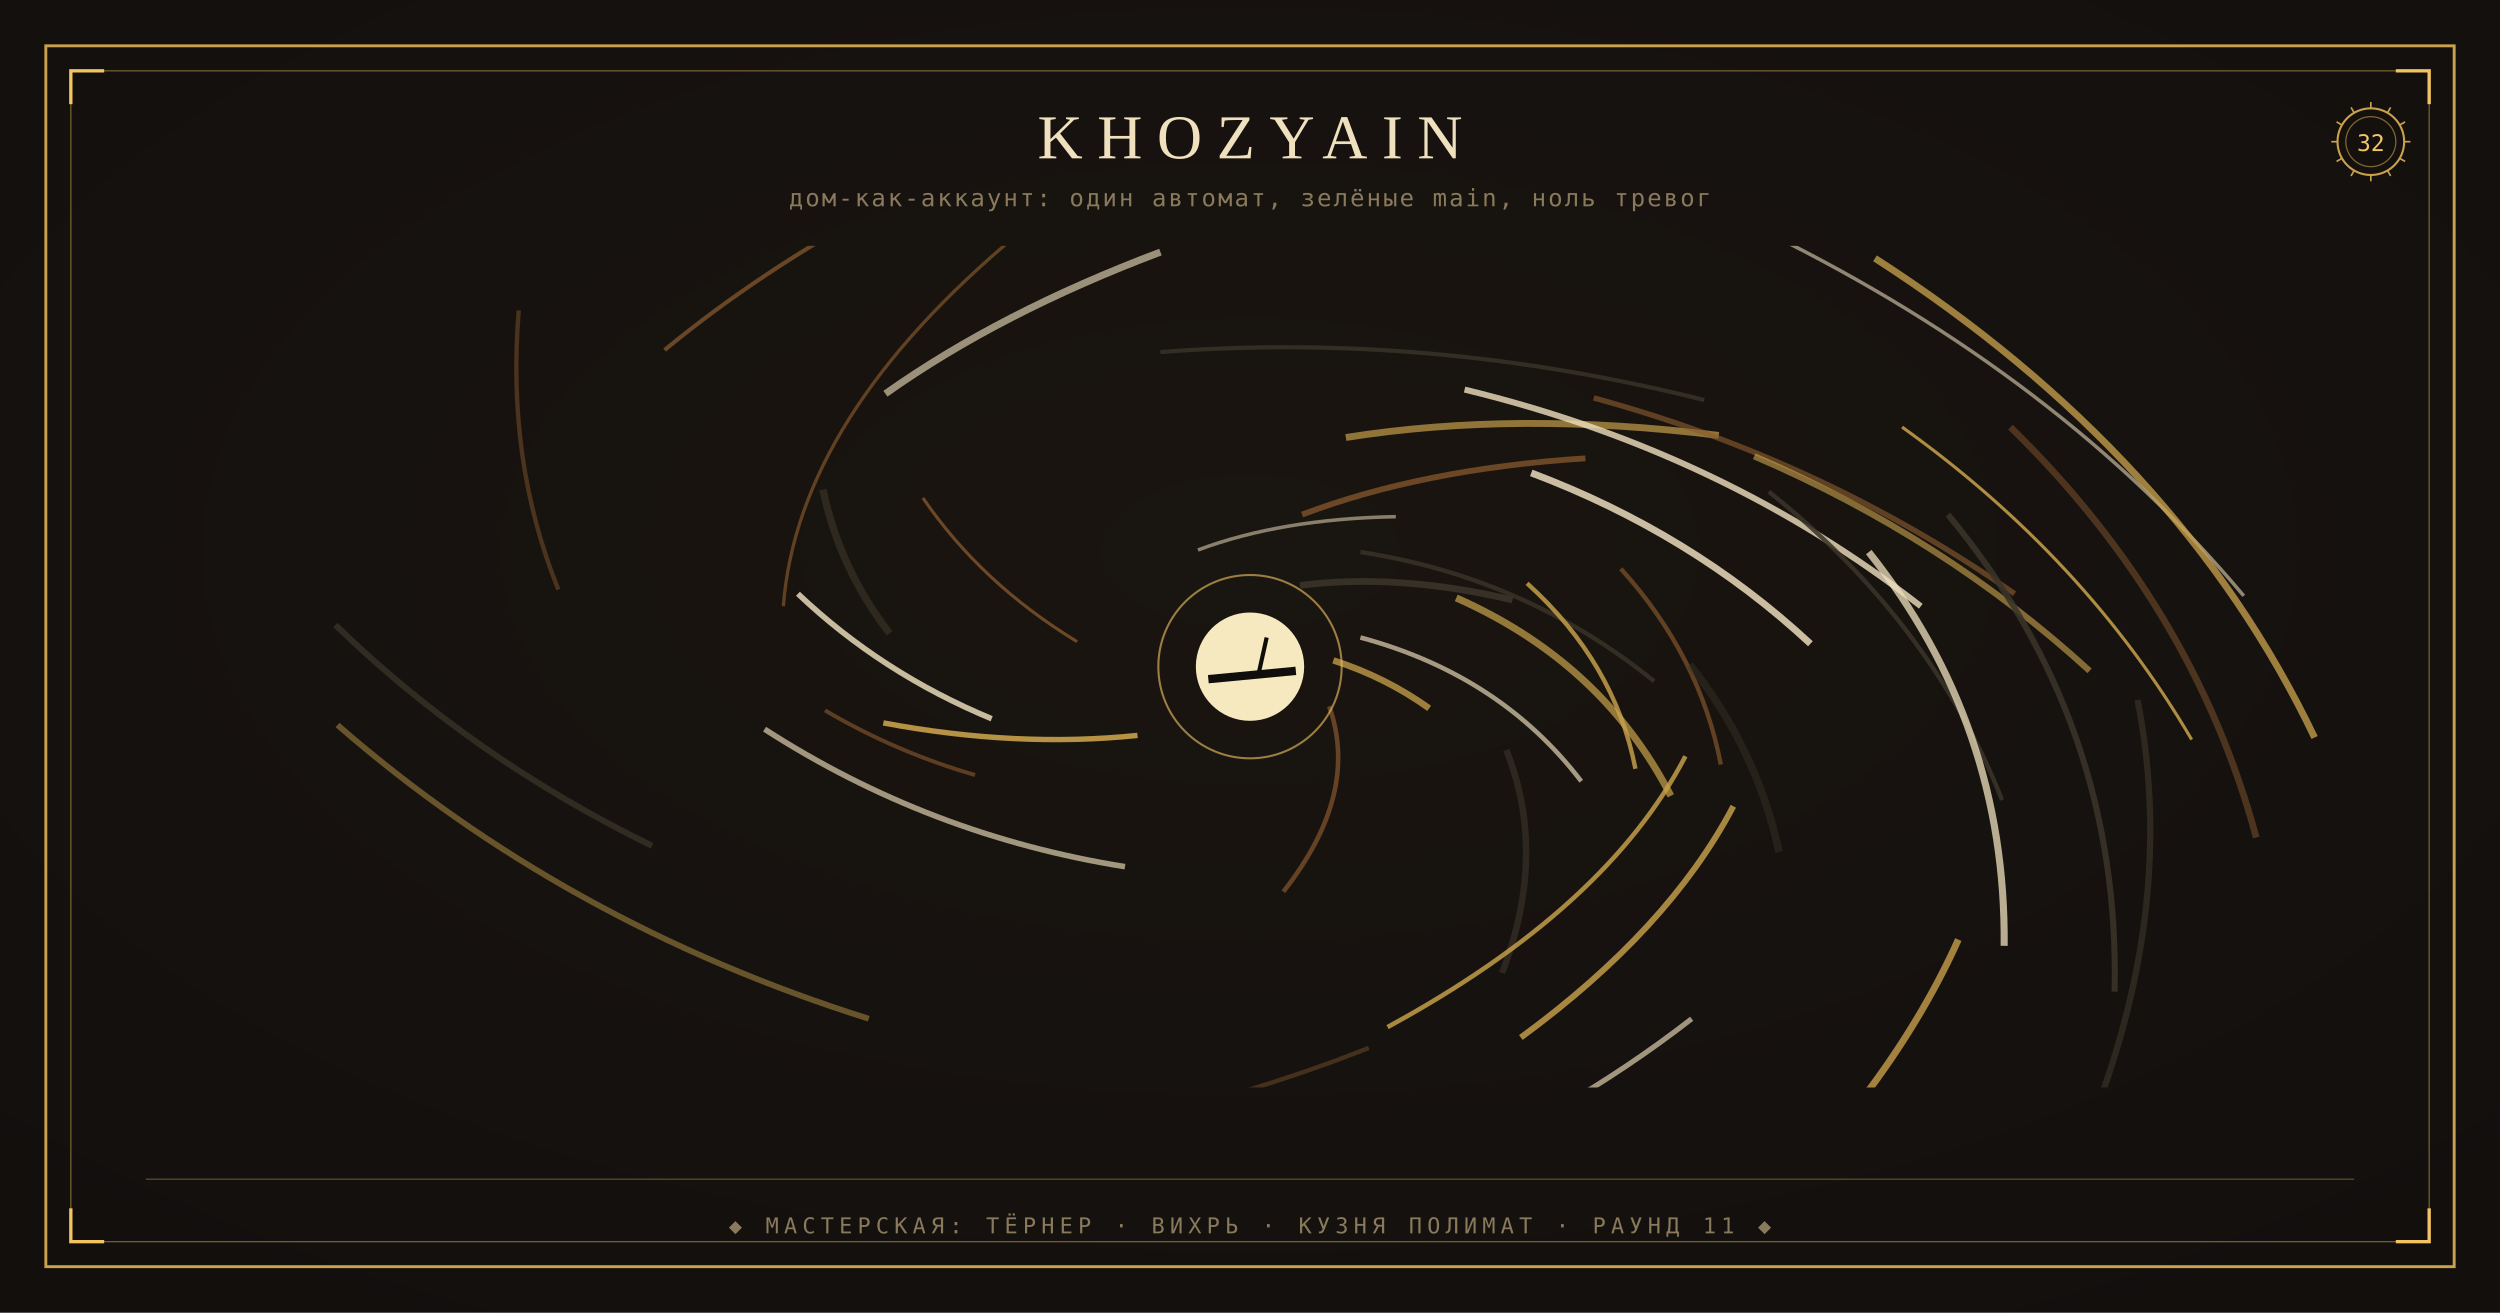
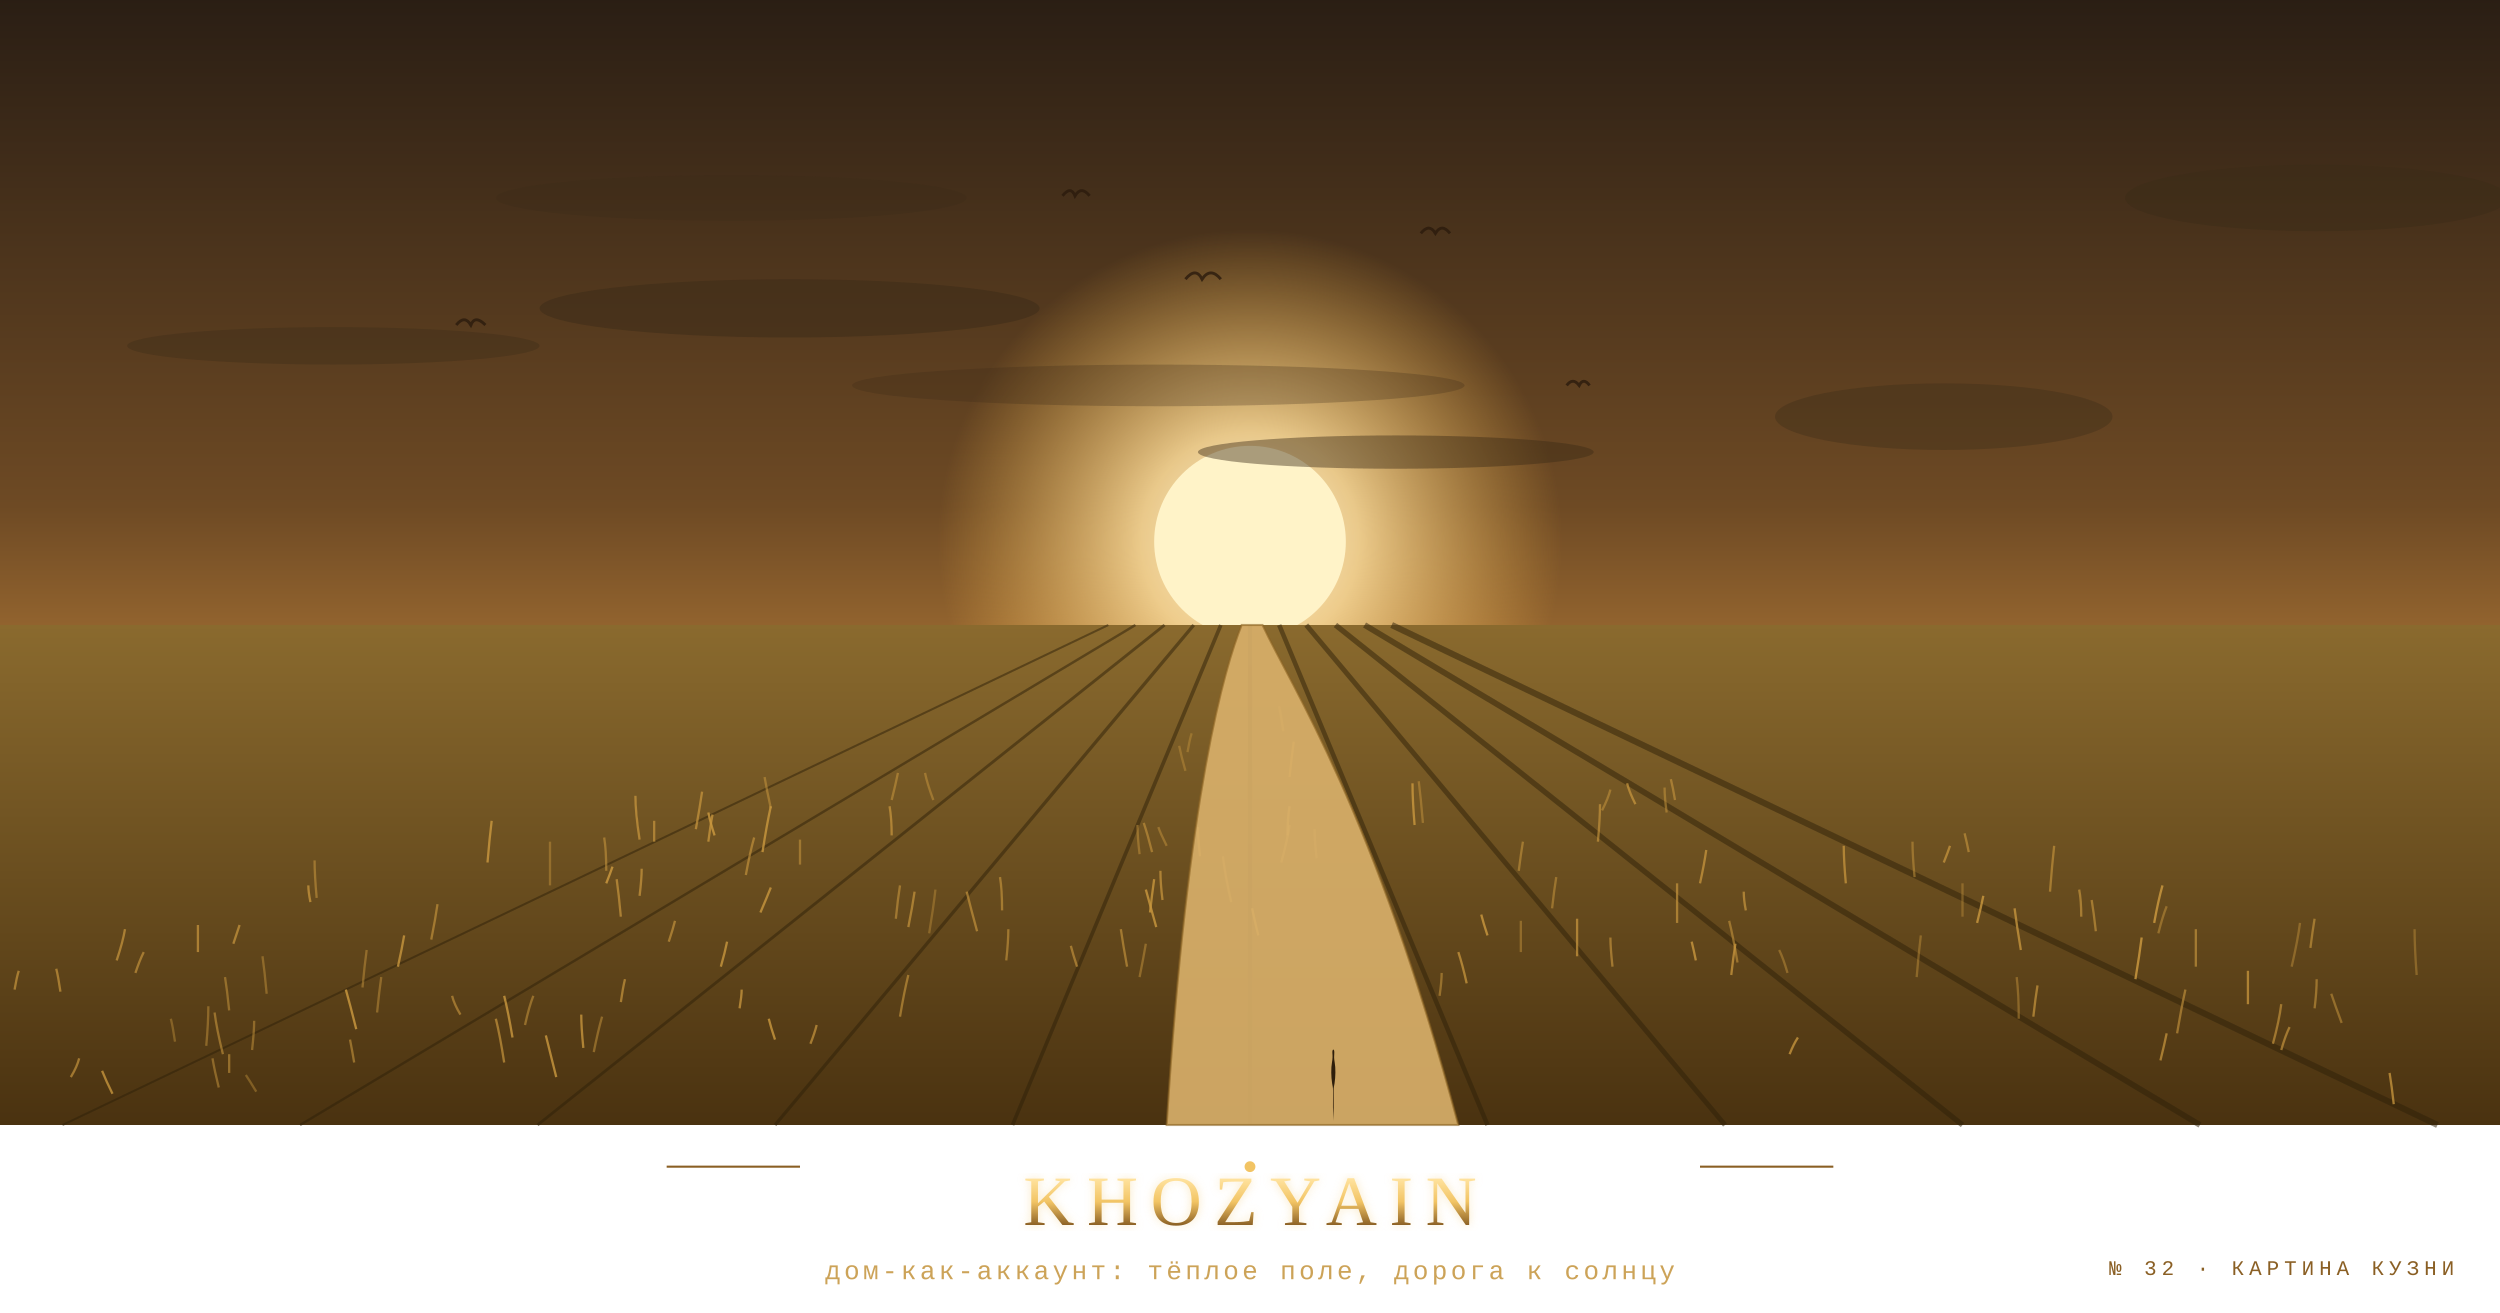
- <svg xmlns="http://www.w3.org/2000/svg" viewBox="0 0 1200 630" width="1200" height="630">
-   <rect width="1200" height="630" fill="#100E0C" />
-   <radialGradient id="vig32" cx="0.5" cy="0.42" r="0.95">
-     <stop offset="0" stop-color="#1A1611" />
-     <stop offset="1" stop-color="#100E0C" />
-   </radialGradient>
-   <rect width="1200" height="630" fill="url(#vig32)" opacity="0.9" />
-   <rect x="22" y="22" width="1156" height="586" fill="none" stroke="#C9A24B" stroke-width="1.4" />
-   <rect x="34" y="34" width="1132" height="562" fill="none" stroke="#C9A24B" stroke-width="0.6" opacity="0.55" />
-   <path d="M 34 50 L 34 34 L 50 34" fill="none" stroke="#F2C464" stroke-width="1.6" />
-   <path d="M 1166 50 L 1166 34 L 1150 34" fill="none" stroke="#F2C464" stroke-width="1.6" />
-   <path d="M 34 580 L 34 596 L 50 596" fill="none" stroke="#F2C464" stroke-width="1.6" />
-   <path d="M 1166 580 L 1166 596 L 1150 596" fill="none" stroke="#F2C464" stroke-width="1.6" />
-   <text x="600.0" y="76" text-anchor="middle" font-family="Georgia, 'Times New Roman', serif" font-size="30" fill="#EFE0BE" letter-spacing="7">KHOZYAIN</text>
-   <text x="600.0" y="99" text-anchor="middle" font-family="'Cascadia Mono', ui-monospace, Consolas, monospace" font-size="11.5" fill="#8A7A5C" letter-spacing="1">дом-как-аккаунт: один автомат, зелёные main, ноль тревог</text>
-   <g transform="translate(1138,68)">
-     <circle r="16" fill="none" stroke="#C9A24B" stroke-width="1" />
-     <circle r="12" fill="none" stroke="#C9A24B" stroke-width="0.6" opacity="0.6" />
-     <text y="4.5" text-anchor="middle" font-family="'Cascadia Mono', ui-monospace, Consolas, monospace" font-size="11" fill="#F2C464">32</text>
-     <g stroke="#C9A24B" stroke-width="0.8">
-       <line x1="0" y1="-19" x2="0" y2="-16" transform="rotate(0)" />
-       <line x1="0" y1="-19" x2="0" y2="-16" transform="rotate(30)" />
-       <line x1="0" y1="-19" x2="0" y2="-16" transform="rotate(60)" />
-       <line x1="0" y1="-19" x2="0" y2="-16" transform="rotate(90)" />
-       <line x1="0" y1="-19" x2="0" y2="-16" transform="rotate(120)" />
-       <line x1="0" y1="-19" x2="0" y2="-16" transform="rotate(150)" />
-       <line x1="0" y1="-19" x2="0" y2="-16" transform="rotate(180)" />
-       <line x1="0" y1="-19" x2="0" y2="-16" transform="rotate(210)" />
-       <line x1="0" y1="-19" x2="0" y2="-16" transform="rotate(240)" />
-       <line x1="0" y1="-19" x2="0" y2="-16" transform="rotate(270)" />
-       <line x1="0" y1="-19" x2="0" y2="-16" transform="rotate(300)" />
-       <line x1="0" y1="-19" x2="0" y2="-16" transform="rotate(330)" />
-     </g>
+ <svg xmlns="http://www.w3.org/2000/svg" viewBox="0 0 1200 630" width="1200" height="630" role="img">
+   <defs>
+     <linearGradient id="sky" x1="0" y1="0" x2="0" y2="1">
+       <stop offset="0" stop-color="#2A1E14" />
+       <stop offset=".45" stop-color="#6E4A24" />
+       <stop offset=".72" stop-color="#C98A3E" />
+       <stop offset="1" stop-color="#E8B868" />
+     </linearGradient>
+     <radialGradient id="sun" cx=".5" cy=".5" r=".5">
+       <stop offset="0" stop-color="#FFF6DC" stop-opacity="1" />
+       <stop offset=".35" stop-color="#FFDF9C" stop-opacity=".85" />
+       <stop offset="1" stop-color="#F5B84A" stop-opacity="0" />
+     </radialGradient>
+     <linearGradient id="gr" x1="0" y1="0" x2="0" y2="1">
+       <stop offset="0" stop-color="#8A6A2E" />
+       <stop offset="1" stop-color="#4A3210" />
+     </linearGradient>
+   </defs>
+   <rect width="1200" height="540" fill="url(#sky)" />
+   <circle cx="600" cy="260" r="150" fill="url(#sun)" />
+   <circle cx="600" cy="260" r="46" fill="#FFF3C8" />
+   <ellipse cx="351" cy="95" rx="113" ry="11" fill="#3A2A16" opacity="0.31" />
+   <ellipse cx="1112" cy="95" rx="92" ry="16" fill="#3A2A16" opacity="0.42" />
+   <ellipse cx="379" cy="148" rx="120" ry="14" fill="#3A2A16" opacity="0.48" />
+   <ellipse cx="556" cy="185" rx="147" ry="10" fill="#3A2A16" opacity="0.27" />
+   <ellipse cx="933" cy="200" rx="81" ry="16" fill="#3A2A16" opacity="0.35" />
+   <ellipse cx="160" cy="166" rx="99" ry="9" fill="#3A2A16" opacity="0.35" />
+   <ellipse cx="670" cy="217" rx="95" ry="8" fill="#3A2A16" opacity="0.43" />
+   <path d="M569 134 Q 574 128 577 134 Q 581 128 586 134" stroke="#2A1A0C" stroke-width="1.4" fill="none" opacity=".8" />
+   <path d="M682 112 Q 686 107 689 112 Q 692 107 696 112" stroke="#2A1A0C" stroke-width="1.4" fill="none" opacity=".8" />
+   <path d="M510 94 Q 514 89 516 94 Q 519 89 523 94" stroke="#2A1A0C" stroke-width="1.4" fill="none" opacity=".8" />
+   <path d="M752 185 Q 755 181 758 185 Q 760 181 763 185" stroke="#2A1A0C" stroke-width="1.4" fill="none" opacity=".8" />
+   <path d="M219 156 Q 223 151 226 156 Q 228 151 233 156" stroke="#2A1A0C" stroke-width="1.4" fill="none" opacity=".8" />
+   <rect x="0" y="300" width="1200" height="240" fill="url(#gr)" />
+   <path d="M30 540 L532 300" stroke="#2E2008" stroke-width="1.0" opacity=".5" />
+   <path d="M144 540 L545 300" stroke="#2E2008" stroke-width="1.2" opacity=".5" />
+   <path d="M258 540 L559 300" stroke="#2E2008" stroke-width="1.4" opacity=".5" />
+   <path d="M372 540 L573 300" stroke="#2E2008" stroke-width="1.6" opacity=".5" />
+   <path d="M486 540 L586 300" stroke="#2E2008" stroke-width="1.8" opacity=".5" />
+   <path d="M600 540 L600 300" stroke="#2E2008" stroke-width="2.0" opacity=".5" />
+   <path d="M714 540 L614 300" stroke="#2E2008" stroke-width="2.2" opacity=".5" />
+   <path d="M828 540 L627 300" stroke="#2E2008" stroke-width="2.4" opacity=".5" />
+   <path d="M942 540 L641 300" stroke="#2E2008" stroke-width="2.6" opacity=".5" />
+   <path d="M1056 540 L655 300" stroke="#2E2008" stroke-width="2.8" opacity=".5" />
+   <path d="M1170 540 L668 300" stroke="#2E2008" stroke-width="3.0" opacity=".5" />
+   <path d="M436 445 q 2 -10 3 -17" stroke="#C9973E" stroke-width="1.1" opacity="0.68" />
+   <path d="M745 436 q 1 -9 2 -15" stroke="#C9973E" stroke-width="1.1" opacity="0.53" />
+   <path d="M858 467 q -2 -7 -4 -11" stroke="#C9973E" stroke-width="1.1" opacity="0.46" />
+   <path d="M785 386 q -3 -6 -4 -10" stroke="#C9973E" stroke-width="1.1" opacity="0.72" />
+   <path d="M99 502 q 1 -11 1 -19" stroke="#C9973E" stroke-width="1.1" opacity="0.48" />
+   <path d="M242 510 q -2 -13 -4 -21" stroke="#C9973E" stroke-width="1.1" opacity="0.68" />
+   <path d="M34 517 q 3 -5 4 -9" stroke="#C9973E" stroke-width="1.1" opacity="0.67" />
+   <path d="M121 504 q 1 -9 1 -14" stroke="#C9973E" stroke-width="1.1" opacity="0.50" />
+   <path d="M804 384 q -1 -6 -2 -10" stroke="#C9973E" stroke-width="1.1" opacity="0.59" />
+   <path d="M334 398 q 2 -11 3 -18" stroke="#C9973E" stroke-width="1.1" opacity="0.71" />
+   <path d="M920 469 q 1 -12 2 -20" stroke="#C9973E" stroke-width="1.1" opacity="0.44" />
+   <path d="M541 464 q -2 -11 -3 -18" stroke="#C9973E" stroke-width="1.1" opacity="0.62" />
+   <path d="M370 388 q -2 -9 -3 -15" stroke="#C9973E" stroke-width="1.1" opacity="0.53" />
+   <path d="M729 418 q 1 -8 2 -14" stroke="#C9973E" stroke-width="1.1" opacity="0.56" />
+   <path d="M569 370 q -2 -7 -3 -12" stroke="#C9973E" stroke-width="1.1" opacity="0.42" />
+   <path d="M919 421 q -1 -10 -1 -17" stroke="#C9973E" stroke-width="1.1" opacity="0.51" />
+   <path d="M1025 470 q 2 -12 3 -20" stroke="#C9973E" stroke-width="1.1" opacity="0.85" />
+   <path d="M814 461 q -1 -5 -2 -9" stroke="#C9973E" stroke-width="1.1" opacity="0.80" />
+   <path d="M280 503 q -1 -10 -1 -16" stroke="#C9973E" stroke-width="1.1" opacity="0.78" />
+   <path d="M1079 482 q -0 -9 -0 -16" stroke="#C9973E" stroke-width="1.1" opacity="0.75" />
+   <path d="M1109 455 q 1 -8 2 -14" stroke="#C9973E" stroke-width="1.1" opacity="0.62" />
+   <path d="M1054 464 q -0 -11 -0 -18" stroke="#C9973E" stroke-width="1.1" opacity="0.64" />
+   <path d="M346 464 q 2 -7 3 -12" stroke="#C9973E" stroke-width="1.1" opacity="0.79" />
+   <path d="M174 474 q 1 -11 2 -18" stroke="#C9973E" stroke-width="1.1" opacity="0.48" />
+   <path d="M221 487 q -3 -5 -4 -9" stroke="#C9973E" stroke-width="1.1" opacity="0.61" />
+   <path d="M285 505 q 2 -10 4 -17" stroke="#C9973E" stroke-width="1.1" opacity="0.50" />
+   <path d="M1124 491 q -3 -8 -5 -14" stroke="#C9973E" stroke-width="1.1" opacity="0.53" />
+   <path d="M859 506 q 2 -5 4 -8" stroke="#C9973E" stroke-width="1.1" opacity="0.77" />
+   <path d="M1037 509 q 2 -8 3 -13" stroke="#C9973E" stroke-width="1.1" opacity="0.71" />
+   <path d="M552 438 q 1 -9 2 -16" stroke="#C9973E" stroke-width="1.1" opacity="0.79" />
+   <path d="M1160 468 q -1 -13 -1 -22" stroke="#C9973E" stroke-width="1.1" opacity="0.42" />
+   <path d="M834 462 q -2 -12 -4 -20" stroke="#C9973E" stroke-width="1.1" opacity="0.57" />
+   <path d="M1111 484 q 1 -8 1 -14" stroke="#C9973E" stroke-width="1.1" opacity="0.58" />
+   <path d="M128 477 q -1 -11 -2 -18" stroke="#C9973E" stroke-width="1.1" opacity="0.46" />
+   <path d="M969 489 q -0 -12 -1 -20" stroke="#C9973E" stroke-width="1.1" opacity="0.45" />
+   <path d="M999 440 q -0 -8 -1 -13" stroke="#C9973E" stroke-width="1.1" opacity="0.66" />
+   <path d="M683 395 q -1 -12 -2 -20" stroke="#C9973E" stroke-width="1.1" opacity="0.48" />
+   <path d="M714 449 q -2 -6 -3 -10" stroke="#C9973E" stroke-width="1.1" opacity="0.82" />
+   <path d="M805 443 q 0 -11 0 -19" stroke="#C9973E" stroke-width="1.1" opacity="0.68" />
+   <path d="M355 484 q 1 -6 1 -9" stroke="#C9973E" stroke-width="1.1" opacity="0.76" />
+   <path d="M679 396 q -1 -12 -1 -20" stroke="#C9973E" stroke-width="1.1" opacity="0.81" />
+   <path d="M691 478 q 1 -7 1 -11" stroke="#C9973E" stroke-width="1.1" opacity="0.55" />
+   <path d="M298 440 q -1 -11 -2 -18" stroke="#C9973E" stroke-width="1.1" opacity="0.69" />
+   <path d="M831 468 q 1 -9 2 -15" stroke="#C9973E" stroke-width="1.1" opacity="0.75" />
+   <path d="M800 390 q -1 -7 -1 -12" stroke="#C9973E" stroke-width="1.1" opacity="0.52" />
+   <path d="M246 498 q -2 -12 -4 -20" stroke="#C9973E" stroke-width="1.1" opacity="0.81" />
+   <path d="M366 409 q 2 -13 4 -22" stroke="#C9973E" stroke-width="1.1" opacity="0.81" />
+   <path d="M29 476 q -1 -7 -2 -11" stroke="#C9973E" stroke-width="1.1" opacity="0.68" />
+   <path d="M933 414 q 2 -5 3 -8" stroke="#C9973E" stroke-width="1.1" opacity="0.72" />
+   <path d="M984 428 q 1 -13 2 -22" stroke="#C9973E" stroke-width="1.1" opacity="0.62" />
+   <path d="M428 401 q -0 -8 -1 -14" stroke="#C9973E" stroke-width="1.1" opacity="0.71" />
+   <path d="M105 522 q -2 -8 -3 -14" stroke="#C9973E" stroke-width="1.1" opacity="0.51" />
+   <path d="M970 456 q -2 -12 -3 -20" stroke="#C9973E" stroke-width="1.1" opacity="0.77" />
+   <path d="M365 438 q 3 -7 5 -12" stroke="#C9973E" stroke-width="1.1" opacity="0.80" />
+   <path d="M616 351 q -1 -7 -2 -12" stroke="#C9973E" stroke-width="1.1" opacity="0.51" />
+   <path d="M152 431 q -1 -11 -1 -18" stroke="#C9973E" stroke-width="1.1" opacity="0.54" />
+   <path d="M1006 447 q -1 -9 -2 -15" stroke="#C9973E" stroke-width="1.1" opacity="0.62" />
+   <path d="M372 499 q -2 -6 -3 -10" stroke="#C9973E" stroke-width="1.1" opacity="0.81" />
+   <path d="M110 515 q 0 -6 0 -9" stroke="#C9973E" stroke-width="1.1" opacity="0.57" />
+   <path d="M730 457 q -0 -9 -0 -15" stroke="#C9973E" stroke-width="1.1" opacity="0.46" />
+   <path d="M321 452 q 2 -6 3 -10" stroke="#C9973E" stroke-width="1.1" opacity="0.66" />
+   <path d="M547 410 q -1 -8 -1 -14" stroke="#C9973E" stroke-width="1.1" opacity="0.48" />
+   <path d="M1149 530 q -1 -9 -2 -15" stroke="#C9973E" stroke-width="1.1" opacity="0.76" />
+   <path d="M446 448 q 2 -12 3 -21" stroke="#C9973E" stroke-width="1.1" opacity="0.40" />
+   <path d="M107 506 q -3 -12 -4 -20" stroke="#C9973E" stroke-width="1.1" opacity="0.58" />
+   <path d="M976 488 q 1 -9 2 -15" stroke="#C9973E" stroke-width="1.1" opacity="0.69" />
+   <path d="M428 384 q 2 -8 3 -13" stroke="#C9973E" stroke-width="1.1" opacity="0.55" />
+   <path d="M84 500 q -1 -7 -2 -11" stroke="#C9973E" stroke-width="1.1" opacity="0.41" />
+   <path d="M942 440 q 0 -10 0 -16" stroke="#C9973E" stroke-width="1.1" opacity="0.40" />
+   <path d="M886 424 q -1 -11 -1 -18" stroke="#C9973E" stroke-width="1.1" opacity="0.73" />
+   <path d="M483 461 q 1 -9 1 -15" stroke="#C9973E" stroke-width="1.1" opacity="0.60" />
+   <path d="M430 441 q 1 -10 2 -16" stroke="#C9973E" stroke-width="1.1" opacity="0.59" />
+   <path d="M576 411 q -1 -9 -1 -14" stroke="#C9973E" stroke-width="1.1" opacity="0.78" />
+   <path d="M1034 443 q 2 -11 4 -18" stroke="#C9973E" stroke-width="1.1" opacity="0.85" />
+   <path d="M181 486 q 1 -10 2 -17" stroke="#C9973E" stroke-width="1.1" opacity="0.48" />
+   <path d="M816 424 q 2 -9 3 -16" stroke="#C9973E" stroke-width="1.1" opacity="0.73" />
+   <path d="M949 443 q 2 -8 3 -13" stroke="#C9973E" stroke-width="1.1" opacity="0.82" />
+   <path d="M343 401 q -2 -6 -3 -11" stroke="#C9973E" stroke-width="1.1" opacity="0.83" />
+   <path d="M112 453 q 2 -6 3 -9" stroke="#C9973E" stroke-width="1.1" opacity="0.71" />
+   <path d="M340 404 q 1 -8 2 -13" stroke="#C9973E" stroke-width="1.1" opacity="0.75" />
+   <path d="M604 449 q -2 -8 -3 -13" stroke="#C9973E" stroke-width="1.1" opacity="0.78" />
+   <path d="M291 418 q -0 -10 -1 -16" stroke="#C9973E" stroke-width="1.1" opacity="0.56" />
+   <path d="M110 485 q -1 -10 -2 -16" stroke="#C9973E" stroke-width="1.1" opacity="0.52" />
+   <path d="M389 501 q 2 -5 3 -9" stroke="#C9973E" stroke-width="1.1" opacity="0.70" />
+   <path d="M298 481 q 1 -7 2 -11" stroke="#C9973E" stroke-width="1.1" opacity="0.68" />
+   <path d="M234 414 q 1 -12 2 -20" stroke="#C9973E" stroke-width="1.1" opacity="0.82" />
+   <path d="M1045 496 q 2 -12 4 -21" stroke="#C9973E" stroke-width="1.1" opacity="0.61" />
+   <path d="M1036 448 q 2 -8 4 -13" stroke="#C9973E" stroke-width="1.1" opacity="0.49" />
+   <path d="M314 404 q -0 -6 -0 -10" stroke="#C9973E" stroke-width="1.1" opacity="0.69" />
+   <path d="M448 384 q -3 -8 -4 -13" stroke="#C9973E" stroke-width="1.1" opacity="0.50" />
+   <path d="M1100 464 q 3 -13 4 -21" stroke="#C9973E" stroke-width="1.1" opacity="0.44" />
+   <path d="M170 510 q -1 -6 -2 -11" stroke="#C9973E" stroke-width="1.1" opacity="0.58" />
+   <path d="M1095 504 q 2 -7 4 -11" stroke="#C9973E" stroke-width="1.1" opacity="0.67" />
+   <path d="M517 464 q -2 -6 -3 -10" stroke="#C9973E" stroke-width="1.1" opacity="0.63" />
+   <path d="M207 451 q 2 -10 3 -17" stroke="#C9973E" stroke-width="1.1" opacity="0.62" />
+   <path d="M469 447 q -3 -11 -5 -19" stroke="#C9973E" stroke-width="1.1" opacity="0.65" />
+   <path d="M704 472 q -2 -9 -4 -15" stroke="#C9973E" stroke-width="1.1" opacity="0.74" />
+   <path d="M264 425 q -0 -13 -0 -21" stroke="#C9973E" stroke-width="1.1" opacity="0.44" />
+   <path d="M65 467 q 2 -6 4 -10" stroke="#C9973E" stroke-width="1.1" opacity="0.66" />
+   <path d="M267 517 q -3 -12 -5 -20" stroke="#C9973E" stroke-width="1.1" opacity="0.81" />
+   <path d="M481 437 q -0 -10 -1 -16" stroke="#C9973E" stroke-width="1.1" opacity="0.62" />
+   <path d="M570 361 q 1 -6 2 -9" stroke="#C9973E" stroke-width="1.1" opacity="0.41" />
+   <path d="M432 488 q 2 -12 4 -20" stroke="#C9973E" stroke-width="1.1" opacity="0.62" />
+   <path d="M95 457 q 0 -8 0 -13" stroke="#C9973E" stroke-width="1.1" opacity="0.71" />
+   <path d="M553 409 q -2 -8 -4 -14" stroke="#C9973E" stroke-width="1.1" opacity="0.59" />
+   <path d="M838 437 q -1 -5 -1 -9" stroke="#C9973E" stroke-width="1.1" opacity="0.70" />
+   <path d="M555 445 q -3 -11 -5 -18" stroke="#C9973E" stroke-width="1.1" opacity="0.81" />
+   <path d="M560 406 q -3 -6 -4 -9" stroke="#C9973E" stroke-width="1.1" opacity="0.47" />
+   <path d="M558 432 q -1 -8 -1 -14" stroke="#C9973E" stroke-width="1.1" opacity="0.71" />
+   <path d="M1091 501 q 3 -11 4 -19" stroke="#C9973E" stroke-width="1.1" opacity="0.65" />
+   <path d="M619 373 q 1 -10 2 -17" stroke="#C9973E" stroke-width="1.1" opacity="0.73" />
+   <path d="M547 469 q 2 -10 3 -16" stroke="#C9973E" stroke-width="1.1" opacity="0.47" />
+   <path d="M191 464 q 2 -9 3 -15" stroke="#C9973E" stroke-width="1.1" opacity="0.79" />
+   <path d="M769 389 q 3 -6 4 -10" stroke="#C9973E" stroke-width="1.1" opacity="0.53" />
+   <path d="M123 524 q -3 -5 -5 -8" stroke="#C9973E" stroke-width="1.1" opacity="0.41" />
+   <path d="M618 401 q 0 -8 1 -14" stroke="#C9973E" stroke-width="1.1" opacity="0.74" />
+   <path d="M632 412 q -1 -8 -1 -14" stroke="#C9973E" stroke-width="1.1" opacity="0.50" />
+   <path d="M307 403 q -2 -13 -2 -21" stroke="#C9973E" stroke-width="1.1" opacity="0.72" />
+   <path d="M171 494 q -3 -12 -5 -19" stroke="#C9973E" stroke-width="1.1" opacity="0.83" />
+   <path d="M384 415 q 0 -7 0 -12" stroke="#C9973E" stroke-width="1.1" opacity="0.54" />
+   <path d="M149 433 q -1 -5 -1 -8" stroke="#C9973E" stroke-width="1.1" opacity="0.75" />
+   <path d="M358 420 q 2 -11 4 -18" stroke="#C9973E" stroke-width="1.1" opacity="0.63" />
+   <path d="M56 461 q 3 -9 4 -15" stroke="#C9973E" stroke-width="1.1" opacity="0.70" />
+   <path d="M757 459 q -0 -11 -0 -18" stroke="#C9973E" stroke-width="1.1" opacity="0.72" />
+   <path d="M615 414 q 3 -11 4 -18" stroke="#C9973E" stroke-width="1.1" opacity="0.62" />
+   <path d="M767 404 q 1 -11 1 -18" stroke="#C9973E" stroke-width="1.1" opacity="0.65" />
+   <path d="M7 475 q 1 -6 2 -9" stroke="#C9973E" stroke-width="1.1" opacity="0.68" />
+   <path d="M591 433 q -3 -13 -4 -22" stroke="#C9973E" stroke-width="1.1" opacity="0.58" />
+   <path d="M291 424 q 2 -5 3 -8" stroke="#C9973E" stroke-width="1.1" opacity="0.85" />
+   <path d="M252 492 q 2 -9 4 -14" stroke="#C9973E" stroke-width="1.1" opacity="0.55" />
+   <path d="M54 525 q -3 -6 -5 -11" stroke="#C9973E" stroke-width="1.1" opacity="0.78" />
+   <path d="M774 464 q -1 -9 -1 -14" stroke="#C9973E" stroke-width="1.1" opacity="0.63" />
+   <path d="M945 409 q -1 -5 -2 -9" stroke="#C9973E" stroke-width="1.1" opacity="0.60" />
+   <path d="M307 430 q 1 -8 1 -13" stroke="#C9973E" stroke-width="1.1" opacity="0.71" />
+   <path d="M560 540 C 570 380 588 320 596 300 L606 300 C 620 330 660 390 700 540 Z" fill="#D9B06A" opacity=".9" />
+   <path d="M560 540 C 570 380 588 320 596 300 L606 300 C 620 330 660 390 700 540 Z" fill="none" stroke="#8A6222" stroke-width="1" opacity=".6" />
+   <g transform="translate(640 538) scale(1.15) rotate(0)">
+     <path d="M0 0 C -0.16 -3 -0.2 -8 -0.13 -12.5 C -0.1 -14 -0.34 -14.6 -0.5 -15.6 C -0.95 -18.5 -1 -22 -0.55 -24.5 C -0.28 -26 -0.28 -27 -0.4 -28.4 C -0.5 -30.2 0.5 -30.2 0.4 -28.4 C 0.28 -27 0.28 -26 0.55 -24.5 C 1 -22 0.95 -18.5 0.5 -15.6 C 0.34 -14.6 0.1 -14 0.13 -12.5 C 0.2 -8 0.16 -3 0 0 Z" fill="#241505" opacity="0.94" />
  </g>
-   <line x1="70" y1="566" x2="1130" y2="566" stroke="#C9A24B" stroke-width="0.5" opacity="0.5" />
-   <text x="600.0" y="592" text-anchor="middle" font-family="'Cascadia Mono', ui-monospace, Consolas, monospace" font-size="10.5" fill="#8A7A5C" letter-spacing="2.5">◆ МАСТЕРСКАЯ: ТЁРНЕР · ВИХРЬ · КУЗНЯ ПОЛИМАТ · РАУНД 11 ◆</text>
-   <clipPath id="clip32">
-     <rect x="70" y="118" width="1060" height="404" />
-   </clipPath>
-   <g clip-path="url(#clip32)">
-     <path d="M 640 317 Q 665 325 686 340" fill="none" stroke="#C9A24B" stroke-width="3.1" opacity="0.75" />
-     <path d="M 638 339 Q 653 381 616 428" fill="none" stroke="#8A5A2E" stroke-width="2.2" opacity="0.67" />
-     <path d="M 653 306 Q 720 324 759 375" fill="none" stroke="#EFE0BE" stroke-width="2.2" opacity="0.66" />
-     <path d="M 624 281 Q 671 275 726 288" fill="none" stroke="#3A3428" stroke-width="3.2" opacity="0.89" />
-     <path d="M 546 353 Q 488 359 424 347" fill="none" stroke="#C9A24B" stroke-width="2.6" opacity="0.89" />
-     <path d="M 517 308 Q 471 280 443 239" fill="none" stroke="#8A5A2E" stroke-width="1.5" opacity="0.74" />
-     <path d="M 575 264 Q 615 249 670 248" fill="none" stroke="#EFE0BE" stroke-width="1.7" opacity="0.52" />
-     <path d="M 653 265 Q 732 277 794 327" fill="none" stroke="#3A3428" stroke-width="2.1" opacity="0.79" />
-     <path d="M 699 287 Q 769 318 802 382" fill="none" stroke="#C9A24B" stroke-width="3.4" opacity="0.70" />
-     <path d="M 625 247 Q 683 225 761 220" fill="none" stroke="#8A5A2E" stroke-width="2.8" opacity="0.72" />
-     <path d="M 476 345 Q 423 323 383 285" fill="none" stroke="#EFE0BE" stroke-width="2.7" opacity="0.82" />
-     <path d="M 723 360 Q 743 410 721 467" fill="none" stroke="#3A3428" stroke-width="3.1" opacity="0.62" />
-     <path d="M 733 280 Q 775 318 785 369" fill="none" stroke="#C9A24B" stroke-width="2.1" opacity="0.82" />
-     <path d="M 468 372 Q 430 361 396 341" fill="none" stroke="#8A5A2E" stroke-width="1.9" opacity="0.61" />
-     <path d="M 540 416 Q 446 401 367 350" fill="none" stroke="#EFE0BE" stroke-width="2.7" opacity="0.64" />
-     <path d="M 427 304 Q 403 273 395 235" fill="none" stroke="#3A3428" stroke-width="3.5" opacity="0.64" />
-     <path d="M 646 210 Q 728 197 825 209" fill="none" stroke="#C9A24B" stroke-width="3.3" opacity="0.68" />
-     <path d="M 778 273 Q 816 315 826 367" fill="none" stroke="#8A5A2E" stroke-width="2.1" opacity="0.64" />
-     <path d="M 735 227 Q 812 256 869 309" fill="none" stroke="#EFE0BE" stroke-width="3.3" opacity="0.83" />
-     <path d="M 811 319 Q 843 359 854 409" fill="none" stroke="#3A3428" stroke-width="3.6" opacity="0.44" />
-     <path d="M 809 363 Q 771 436 666 493" fill="none" stroke="#C9A24B" stroke-width="2.2" opacity="0.82" />
-     <path d="M 376 291 Q 383 200 489 112" fill="none" stroke="#8A5A2E" stroke-width="1.6" opacity="0.64" />
-     <path d="M 703 187 Q 827 217 922 291" fill="none" stroke="#EFE0BE" stroke-width="2.9" opacity="0.80" />
-     <path d="M 557 169 Q 686 159 818 192" fill="none" stroke="#3A3428" stroke-width="2.0" opacity="0.80" />
-     <path d="M 832 387 Q 801 446 730 498" fill="none" stroke="#C9A24B" stroke-width="2.9" opacity="0.81" />
-     <path d="M 765 191 Q 875 221 967 285" fill="none" stroke="#8A5A2E" stroke-width="2.6" opacity="0.63" />
-     <path d="M 425 189 Q 480 150 557 121" fill="none" stroke="#EFE0BE" stroke-width="3.4" opacity="0.61" />
-     <path d="M 849 236 Q 927 298 961 384" fill="none" stroke="#3A3428" stroke-width="2.1" opacity="0.87" />
-     <path d="M 842 219 Q 933 258 1003 322" fill="none" stroke="#C9A24B" stroke-width="3.0" opacity="0.61" />
-     <path d="M 657 503 Q 589 530 503 547" fill="none" stroke="#8A5A2E" stroke-width="2.1" opacity="0.41" />
-     <path d="M 897 265 Q 963 348 962 454" fill="none" stroke="#EFE0BE" stroke-width="3.4" opacity="0.75" />
-     <path d="M 313 406 Q 227 364 161 300" fill="none" stroke="#3A3428" stroke-width="2.9" opacity="0.74" />
-     <path d="M 417 489 Q 271 443 162 348" fill="none" stroke="#C9A24B" stroke-width="2.8" opacity="0.46" />
-     <path d="M 268 283 Q 243 221 249 149" fill="none" stroke="#8A5A2E" stroke-width="2.1" opacity="0.45" />
-     <path d="M 812 489 Q 753 535 671 571" fill="none" stroke="#EFE0BE" stroke-width="2.5" opacity="0.64" />
-     <path d="M 935 247 Q 1018 347 1015 476" fill="none" stroke="#3A3428" stroke-width="2.9" opacity="0.87" />
-     <path d="M 913 205 Q 1001 268 1052 355" fill="none" stroke="#C9A24B" stroke-width="1.5" opacity="0.85" />
-     <path d="M 319 168 Q 410 93 553 41" fill="none" stroke="#8A5A2E" stroke-width="2.0" opacity="0.71" />
-     <path d="M 553 555 Q 412 567 258 544" fill="none" stroke="#EFE0BE" stroke-width="3.2" opacity="0.76" />
-     <path d="M 467 92 Q 556 44 675 12" fill="none" stroke="#3A3428" stroke-width="2.0" opacity="0.86" />
-     <path d="M 940 451 Q 905 529 824 603" fill="none" stroke="#C9A24B" stroke-width="3.3" opacity="0.78" />
-     <path d="M 965 205 Q 1053 291 1083 402" fill="none" stroke="#8A5A2E" stroke-width="3.2" opacity="0.48" />
-     <path d="M 849 112 Q 989 181 1077 286" fill="none" stroke="#EFE0BE" stroke-width="1.7" opacity="0.56" />
-     <path d="M 1026 336 Q 1044 427 1009 525" fill="none" stroke="#3A3428" stroke-width="3.0" opacity="0.65" />
-     <path d="M 900 124 Q 1046 218 1111 354" fill="none" stroke="#C9A24B" stroke-width="3.3" opacity="0.76" />
-     <path d="M 813 562 Q 714 619 581 659" fill="none" stroke="#8A5A2E" stroke-width="2.0" opacity="0.67" />
-     <circle cx="600.0" cy="320.0" r="26" fill="#F6E9C0" />
-     <circle cx="600.0" cy="320.0" r="44" fill="none" stroke="#F2C464" stroke-width="1" opacity="0.6" />
-     <line x1="580.0" y1="326.0" x2="622.0" y2="322.0" stroke="#100E0C" stroke-width="4" />
-     <line x1="604.0" y1="324.0" x2="608.0" y2="306.0" stroke="#100E0C" stroke-width="2" />
-   </g>
+   <linearGradient id="gtxt" x1="0" y1="0" x2="0" y2="1">
+     <stop offset="0" stop-color="#FFE3A0" />
+     <stop offset=".5" stop-color="#F2C464" />
+     <stop offset="1" stop-color="#8A5F24" />
+   </linearGradient>
+   <filter id="soft">
+     <feGaussianBlur stdDeviation="2.2" />
+   </filter>
+   <line x1="320" y1="560" x2="384" y2="560" stroke="#8A5F24" stroke-width="1" />
+   <circle cx="600" cy="560" r="2.6" fill="#F2C464" />
+   <line x1="816" y1="560" x2="880" y2="560" stroke="#8A5F24" stroke-width="1" />
+   <text x="600.0" y="588" text-anchor="middle" font-family="Georgia,'Times New Roman',serif" font-size="34" letter-spacing="6" fill="#F2C464" opacity=".38" filter="url(#soft)">KHOZYAIN</text>
+   <text x="600.0" y="588" text-anchor="middle" font-family="Georgia,'Times New Roman',serif" font-size="34" letter-spacing="6" fill="url(#gtxt)">KHOZYAIN</text>
+   <text x="600.0" y="614" text-anchor="middle" font-family="ui-monospace,'Cascadia Mono',Consolas,'Courier New',monospace" font-size="12.5" letter-spacing="1.6" fill="#C89B4A" opacity=".92">дом-как-аккаунт: тёплое поле, дорога к солнцу</text>
+   <text x="1178" y="612" text-anchor="end" font-family="ui-monospace,'Cascadia Mono',Consolas,'Courier New',monospace" font-size="10" letter-spacing="2.4" fill="#8A5F24">№ 32 · КАРТИНА КУЗНИ</text>
</svg>
